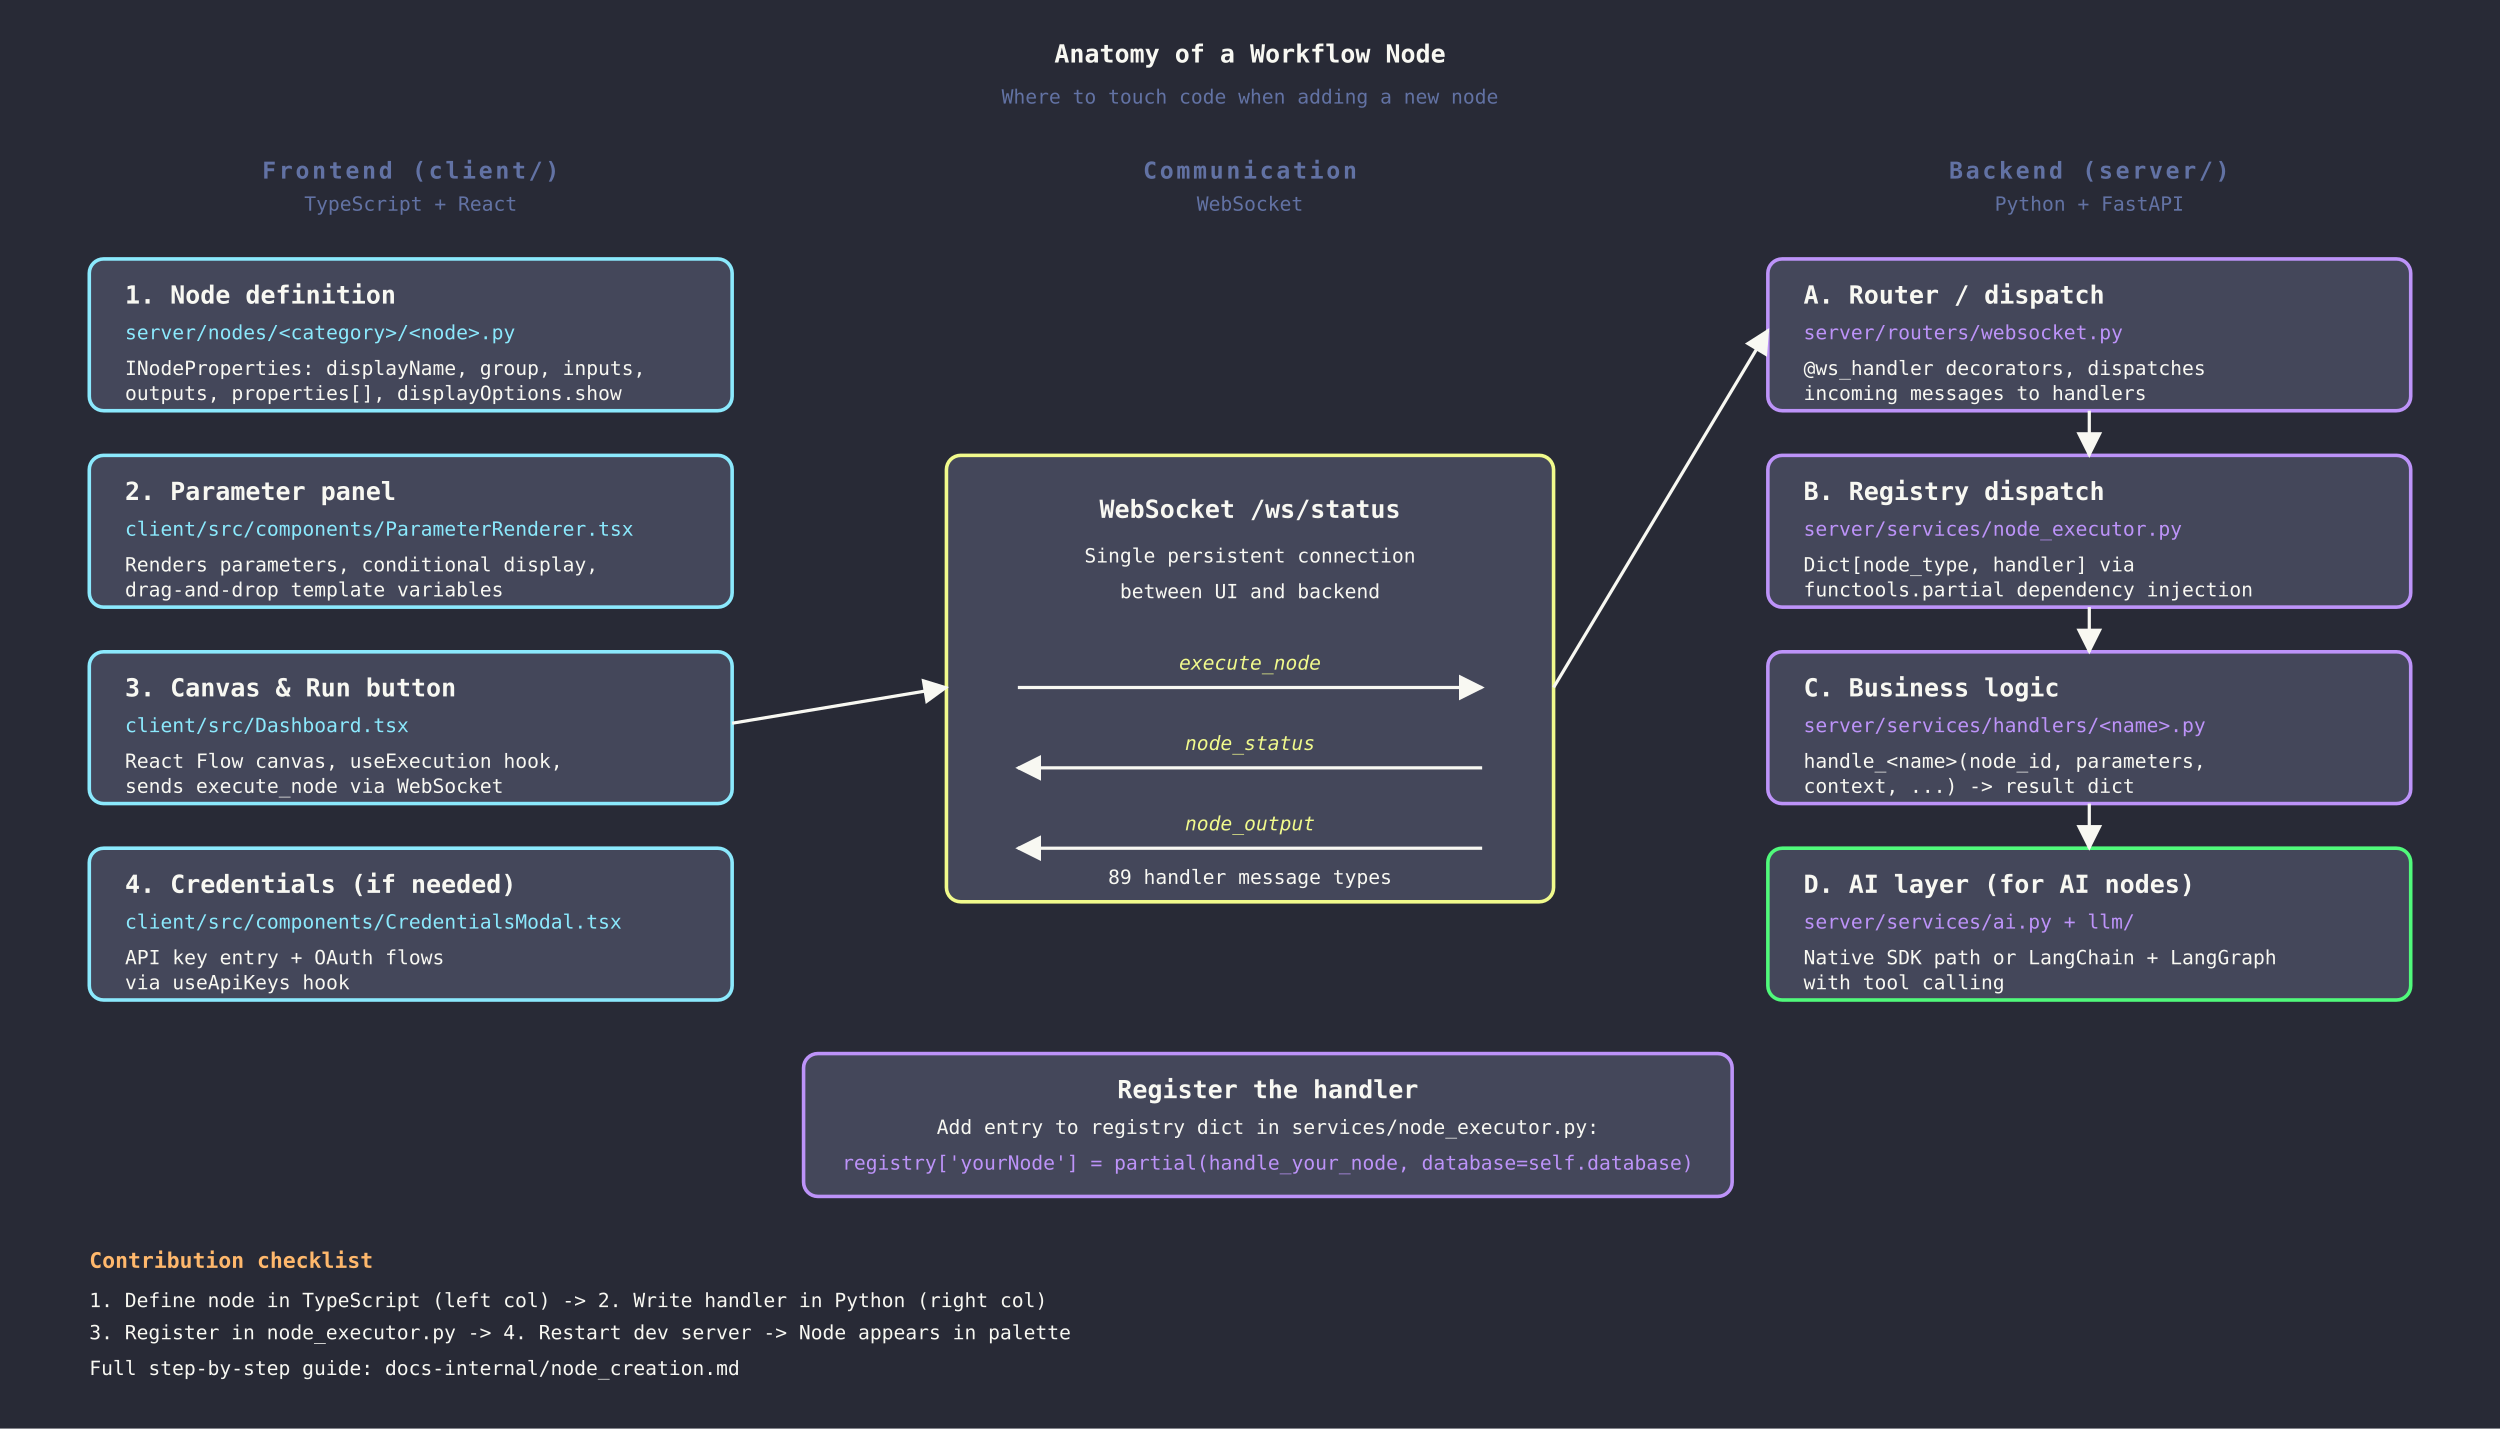
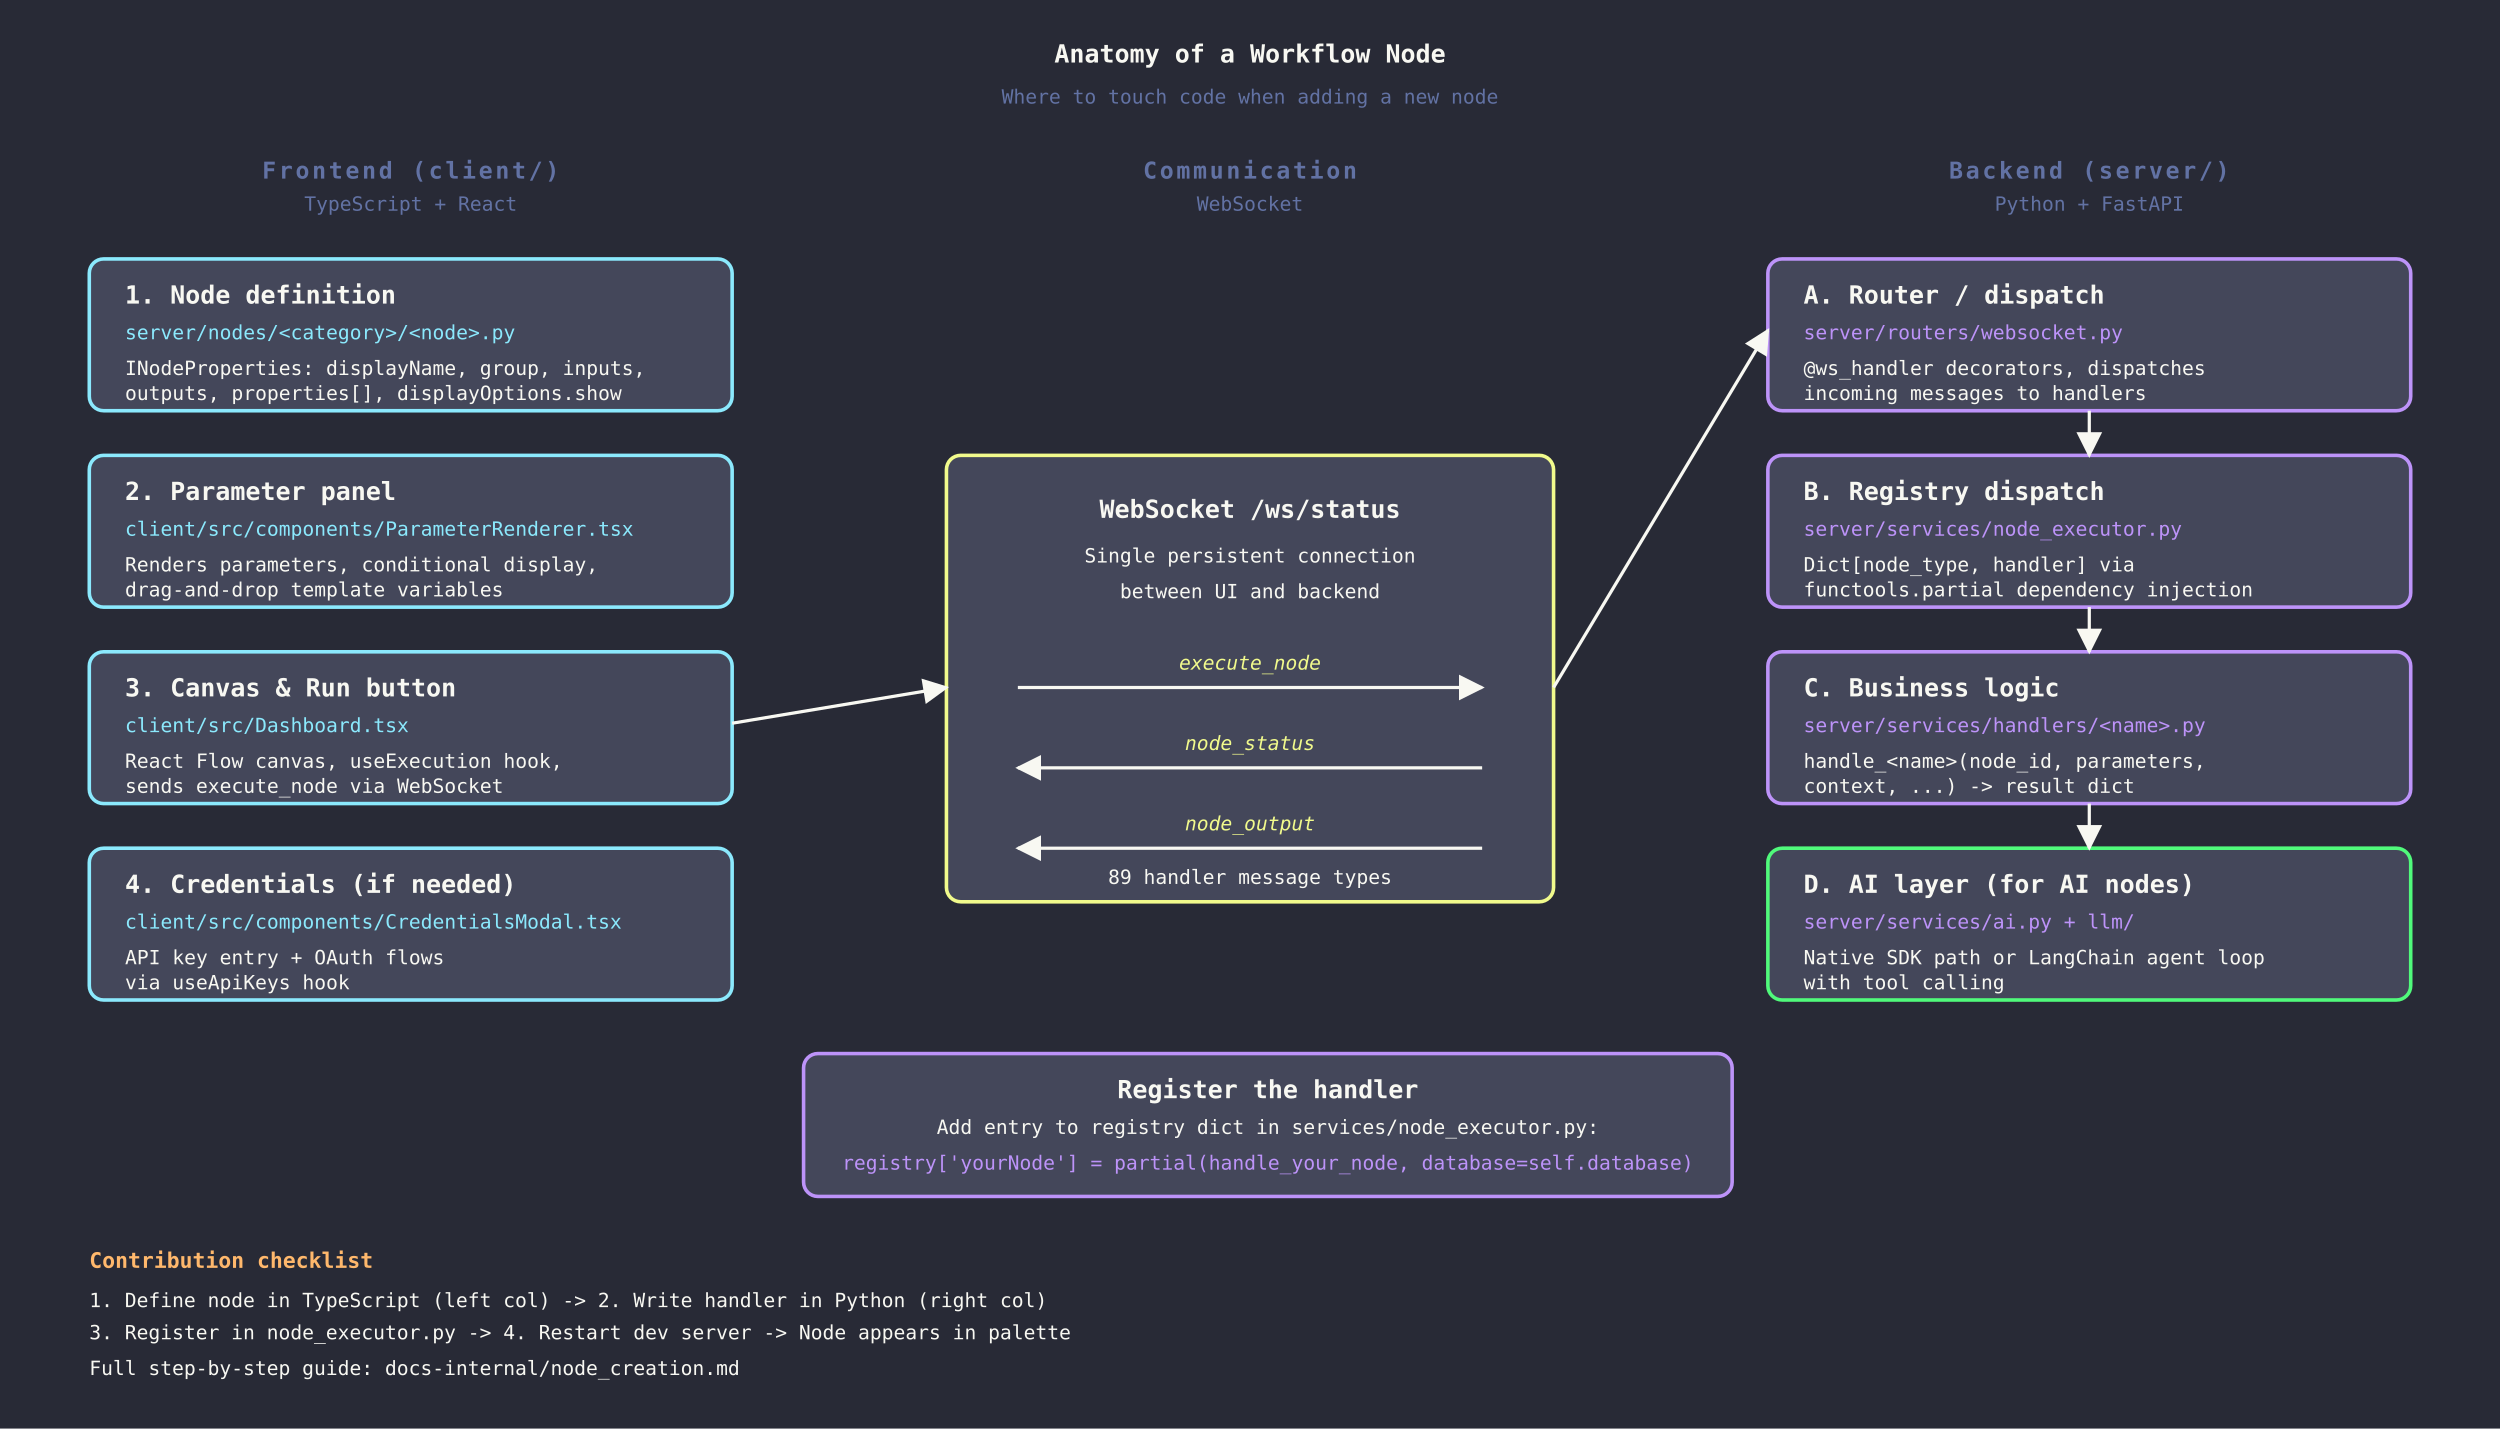
<svg xmlns="http://www.w3.org/2000/svg" viewBox="0 0 1400 800" width="100%" preserveAspectRatio="xMidYMid meet" font-family="ui-monospace, 'SFMono-Regular', Menlo, Consolas, monospace">
  <defs>
    <marker id="arrow" viewBox="0 0 10 10" refX="9" refY="5" markerWidth="8" markerHeight="8" orient="auto-start-reverse">
      <path d="M0,0 L10,5 L0,10 z" fill="#f8f8f2" />
    </marker>
    <style>
      .bg { fill: #282a36; }
      .col-header { fill: #6272a4; font-size: 13px; text-transform: uppercase; letter-spacing: 1.5px; font-weight: 700; }
      .col-sub { fill: #6272a4; font-size: 11px; }
      .fe-box { fill: #44475a; stroke: #8be9fd; stroke-width: 2; }
      .be-box { fill: #44475a; stroke: #bd93f9; stroke-width: 2; }
      .comm-box { fill: #44475a; stroke: #f1fa8c; stroke-width: 2; }
      .ai-box { fill: #44475a; stroke: #50fa7b; stroke-width: 2; }
      .title { fill: #f8f8f2; font-size: 14px; font-weight: 700; }
      .path { fill: #8be9fd; font-size: 11px; font-family: ui-monospace, monospace; }
      .path-be { fill: #bd93f9; font-size: 11px; font-family: ui-monospace, monospace; }
      .sub { fill: #f8f8f2; font-size: 11px; }
      .conn { stroke: #f8f8f2; stroke-width: 1.8; fill: none; }
      .label { fill: #f1fa8c; font-size: 11px; font-style: italic; }
      .step { fill: #ffb86c; font-size: 12px; font-weight: 700; }
    </style>
  </defs>
  <rect class="bg" width="1400" height="800" />
  <text x="700" y="35" class="title" text-anchor="middle" font-size="20">Anatomy of a Workflow Node</text>
  <text x="700" y="58" class="col-sub" text-anchor="middle" font-size="12">Where to touch code when adding a new node</text>
  <text x="230" y="100" class="col-header" text-anchor="middle">Frontend (client/)</text>
  <text x="230" y="118" class="col-sub" text-anchor="middle">TypeScript + React</text>
  <text x="700" y="100" class="col-header" text-anchor="middle">Communication</text>
  <text x="700" y="118" class="col-sub" text-anchor="middle">WebSocket</text>
  <text x="1170" y="100" class="col-header" text-anchor="middle">Backend (server/)</text>
  <text x="1170" y="118" class="col-sub" text-anchor="middle">Python + FastAPI</text>
  <rect class="fe-box" x="50" y="145" width="360" height="85" rx="8" />
  <text x="70" y="170" class="title">1. Node definition</text>
  <text x="70" y="190" class="path">server/nodes/&lt;category&gt;/&lt;node&gt;.py</text>
  <text x="70" y="210" class="sub">INodeProperties: displayName, group, inputs,</text>
  <text x="70" y="224" class="sub">outputs, properties[], displayOptions.show</text>
  <rect class="fe-box" x="50" y="255" width="360" height="85" rx="8" />
  <text x="70" y="280" class="title">2. Parameter panel</text>
  <text x="70" y="300" class="path">client/src/components/ParameterRenderer.tsx</text>
  <text x="70" y="320" class="sub">Renders parameters, conditional display,</text>
  <text x="70" y="334" class="sub">drag-and-drop template variables</text>
  <rect class="fe-box" x="50" y="365" width="360" height="85" rx="8" />
  <text x="70" y="390" class="title">3. Canvas &amp; Run button</text>
  <text x="70" y="410" class="path">client/src/Dashboard.tsx</text>
  <text x="70" y="430" class="sub">React Flow canvas, useExecution hook,</text>
  <text x="70" y="444" class="sub">sends execute_node via WebSocket</text>
  <rect class="fe-box" x="50" y="475" width="360" height="85" rx="8" />
  <text x="70" y="500" class="title">4. Credentials (if needed)</text>
  <text x="70" y="520" class="path">client/src/components/CredentialsModal.tsx</text>
  <text x="70" y="540" class="sub">API key entry + OAuth flows</text>
  <text x="70" y="554" class="sub">via useApiKeys hook</text>
  <rect class="comm-box" x="530" y="255" width="340" height="250" rx="8" />
  <text x="700" y="290" class="title" text-anchor="middle">WebSocket /ws/status</text>
  <text x="700" y="315" class="sub" text-anchor="middle">Single persistent connection</text>
  <text x="700" y="335" class="sub" text-anchor="middle">between UI and backend</text>
  <text x="700" y="375" class="label" text-anchor="middle">execute_node</text>
  <path class="conn" d="M 570 385 L 830 385" marker-end="url(#arrow)" />
  <text x="700" y="420" class="label" text-anchor="middle">node_status</text>
  <path class="conn" d="M 830 430 L 570 430" marker-end="url(#arrow)" />
  <text x="700" y="465" class="label" text-anchor="middle">node_output</text>
  <path class="conn" d="M 830 475 L 570 475" marker-end="url(#arrow)" />
  <text x="700" y="495" class="sub" text-anchor="middle" fill="#6272a4" font-size="10">89 handler message types</text>
  <path class="conn" d="M 410 405 L 530 385" marker-end="url(#arrow)" />
  <rect class="be-box" x="990" y="145" width="360" height="85" rx="8" />
  <text x="1010" y="170" class="title">A. Router / dispatch</text>
  <text x="1010" y="190" class="path-be">server/routers/websocket.py</text>
  <text x="1010" y="210" class="sub">@ws_handler decorators, dispatches</text>
  <text x="1010" y="224" class="sub">incoming messages to handlers</text>
  <rect class="be-box" x="990" y="255" width="360" height="85" rx="8" />
  <text x="1010" y="280" class="title">B. Registry dispatch</text>
  <text x="1010" y="300" class="path-be">server/services/node_executor.py</text>
  <text x="1010" y="320" class="sub">Dict[node_type, handler] via</text>
  <text x="1010" y="334" class="sub">functools.partial dependency injection</text>
  <rect class="be-box" x="990" y="365" width="360" height="85" rx="8" />
  <text x="1010" y="390" class="title">C. Business logic</text>
  <text x="1010" y="410" class="path-be">server/services/handlers/&lt;name&gt;.py</text>
  <text x="1010" y="430" class="sub">handle_&lt;name&gt;(node_id, parameters,</text>
  <text x="1010" y="444" class="sub">context, ...) -&gt; result dict</text>
  <rect class="ai-box" x="990" y="475" width="360" height="85" rx="8" />
  <text x="1010" y="500" class="title">D. AI layer (for AI nodes)</text>
  <text x="1010" y="520" class="path-be">server/services/ai.py + llm/</text>
-   <text x="1010" y="540" class="sub">Native SDK path or LangChain + LangGraph</text>
+   <text x="1010" y="540" class="sub">Native SDK path or LangChain agent loop</text>
  <text x="1010" y="554" class="sub">with tool calling</text>
  <path class="conn" d="M 1170 230 L 1170 255" marker-end="url(#arrow)" />
  <path class="conn" d="M 1170 340 L 1170 365" marker-end="url(#arrow)" />
  <path class="conn" d="M 1170 450 L 1170 475" marker-end="url(#arrow)" />
  <path class="conn" d="M 870 385 L 990 185" marker-end="url(#arrow)" />
  <rect class="be-box" x="450" y="590" width="520" height="80" rx="8" fill="#282a36" stroke="#ff79c6" />
  <text x="710" y="615" class="title" text-anchor="middle" fill="#ff79c6">Register the handler</text>
  <text x="710" y="635" class="sub" text-anchor="middle">Add entry to registry dict in services/node_executor.py:</text>
  <text x="710" y="655" class="path-be" text-anchor="middle">registry['yourNode'] = partial(handle_your_node, database=self.database)</text>
  <text x="50" y="710" class="step">Contribution checklist</text>
  <text x="50" y="732" class="sub">1. Define node in TypeScript (left col)  -&gt;  2. Write handler in Python (right col)</text>
  <text x="50" y="750" class="sub">3. Register in node_executor.py  -&gt;  4. Restart dev server  -&gt;  Node appears in palette</text>
  <text x="50" y="770" class="sub" fill="#6272a4">Full step-by-step guide: docs-internal/node_creation.md</text>
</svg>
